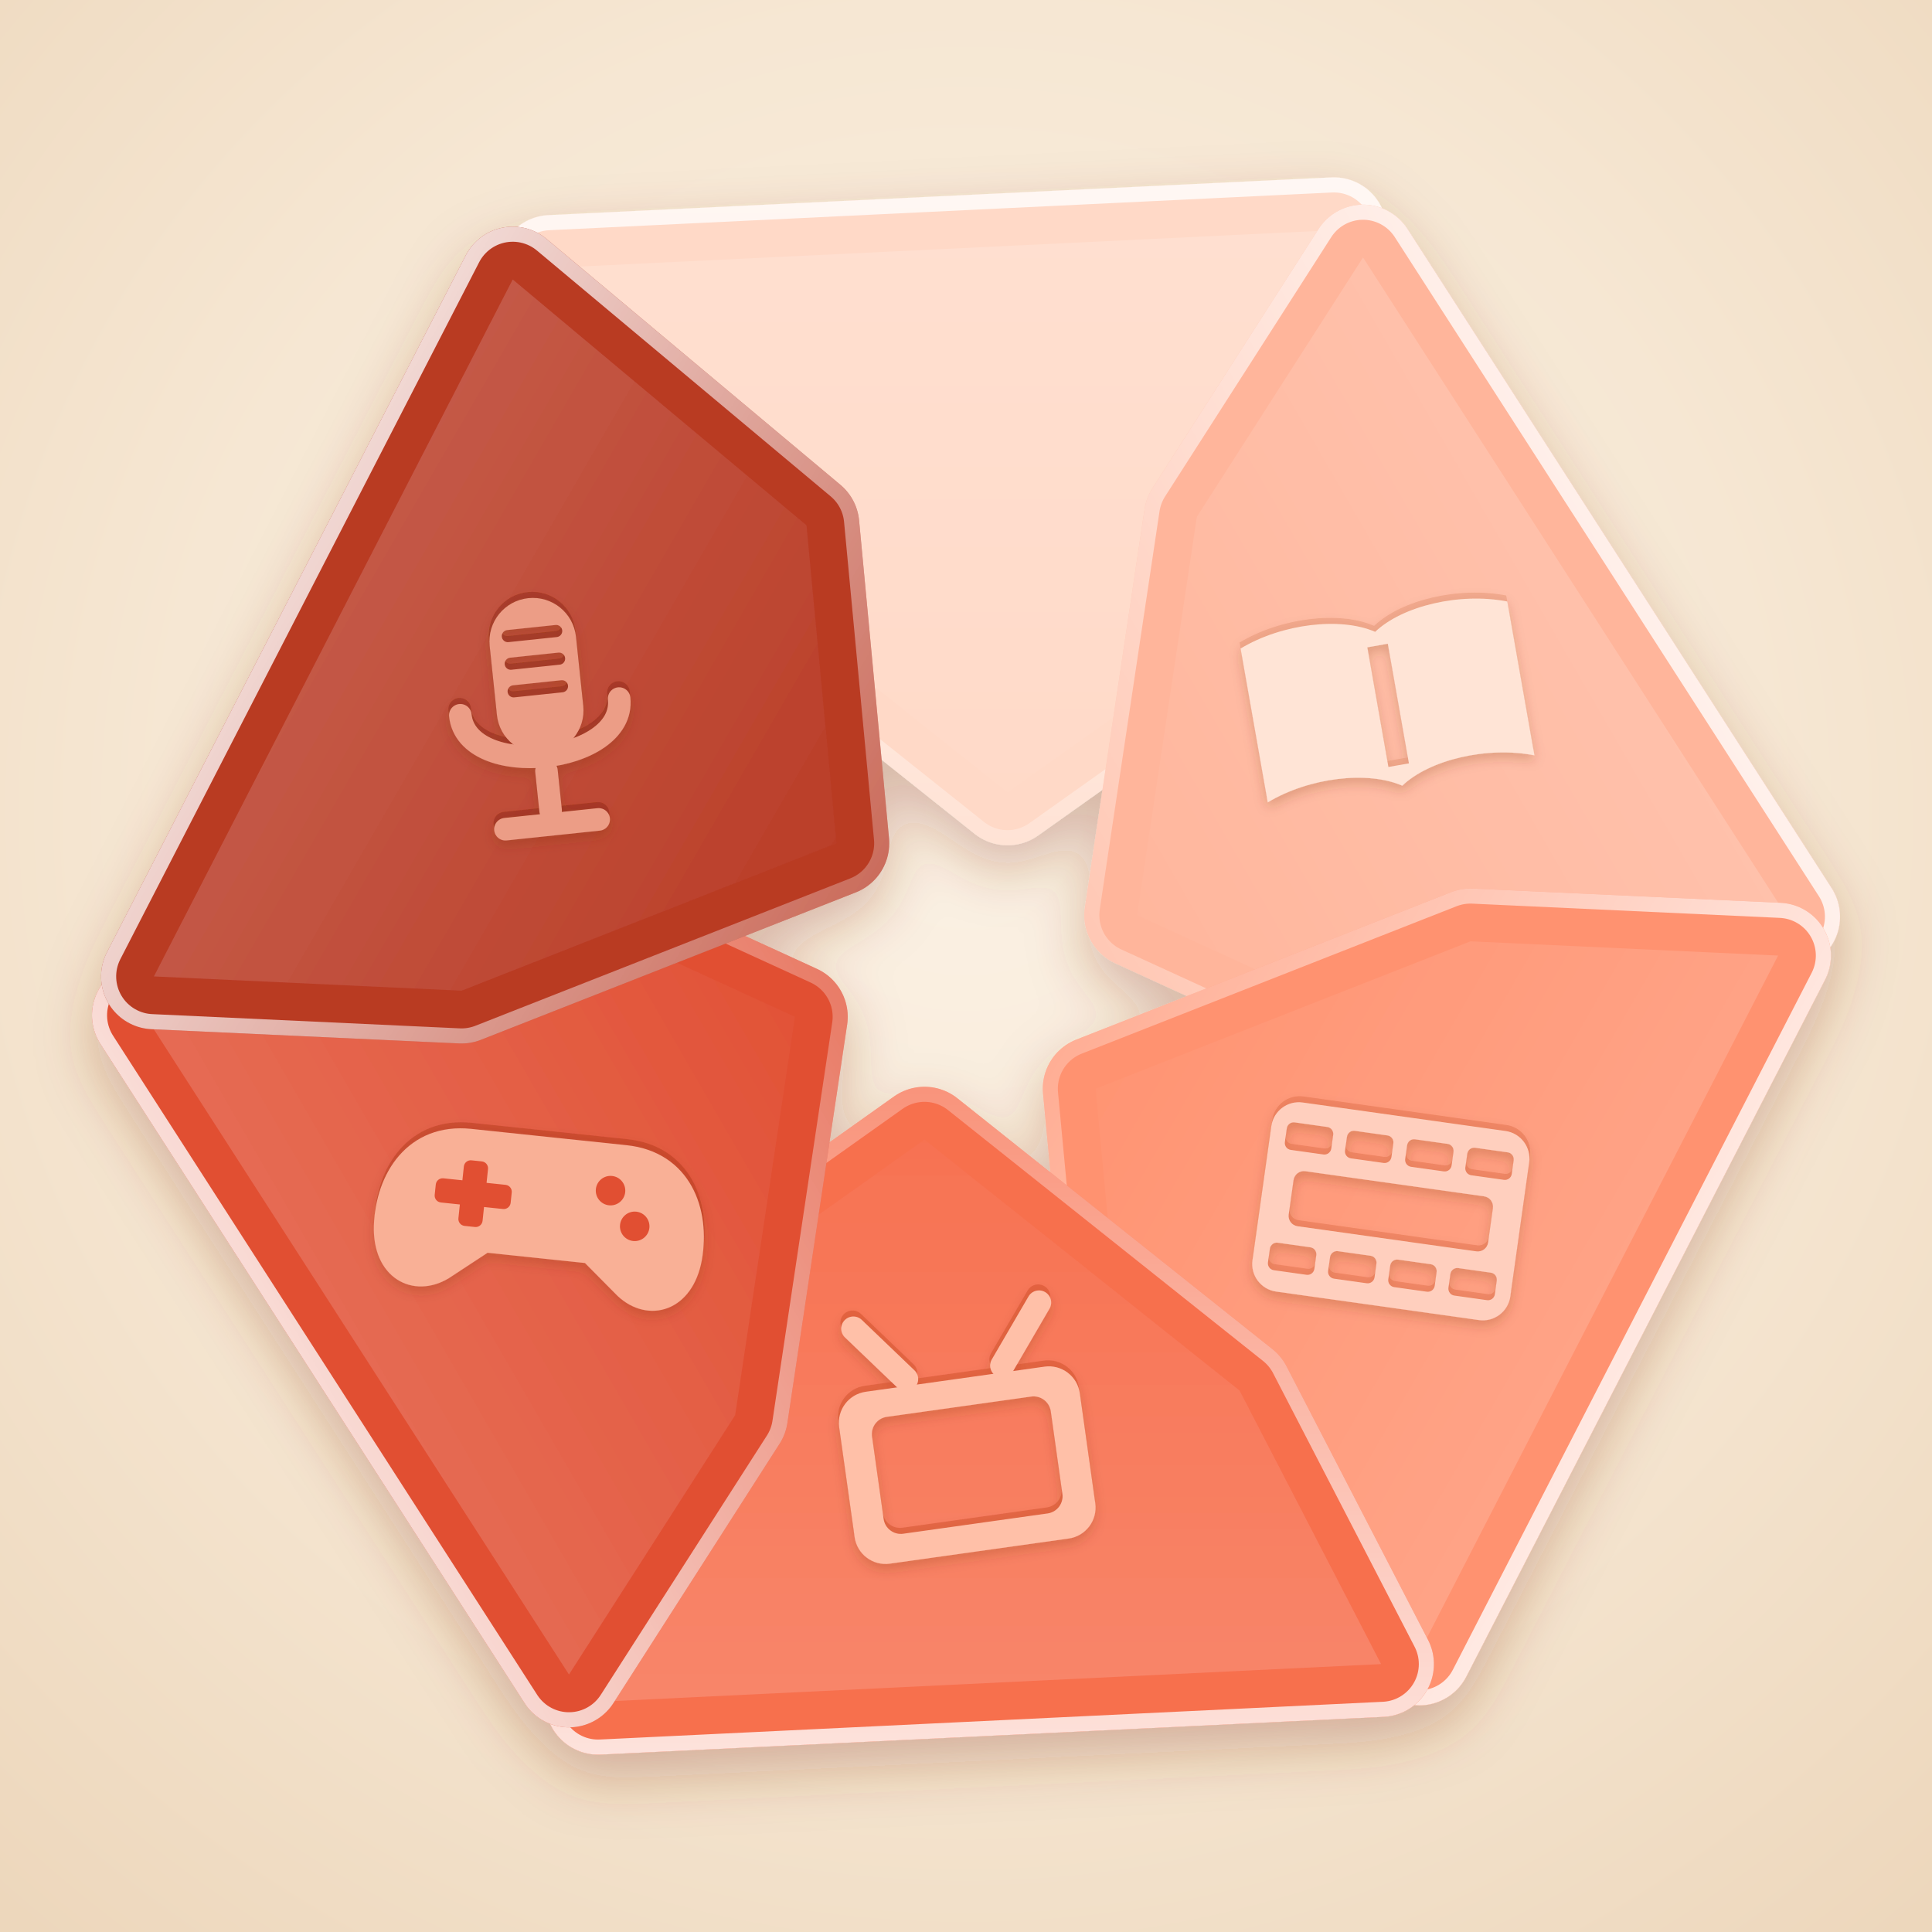
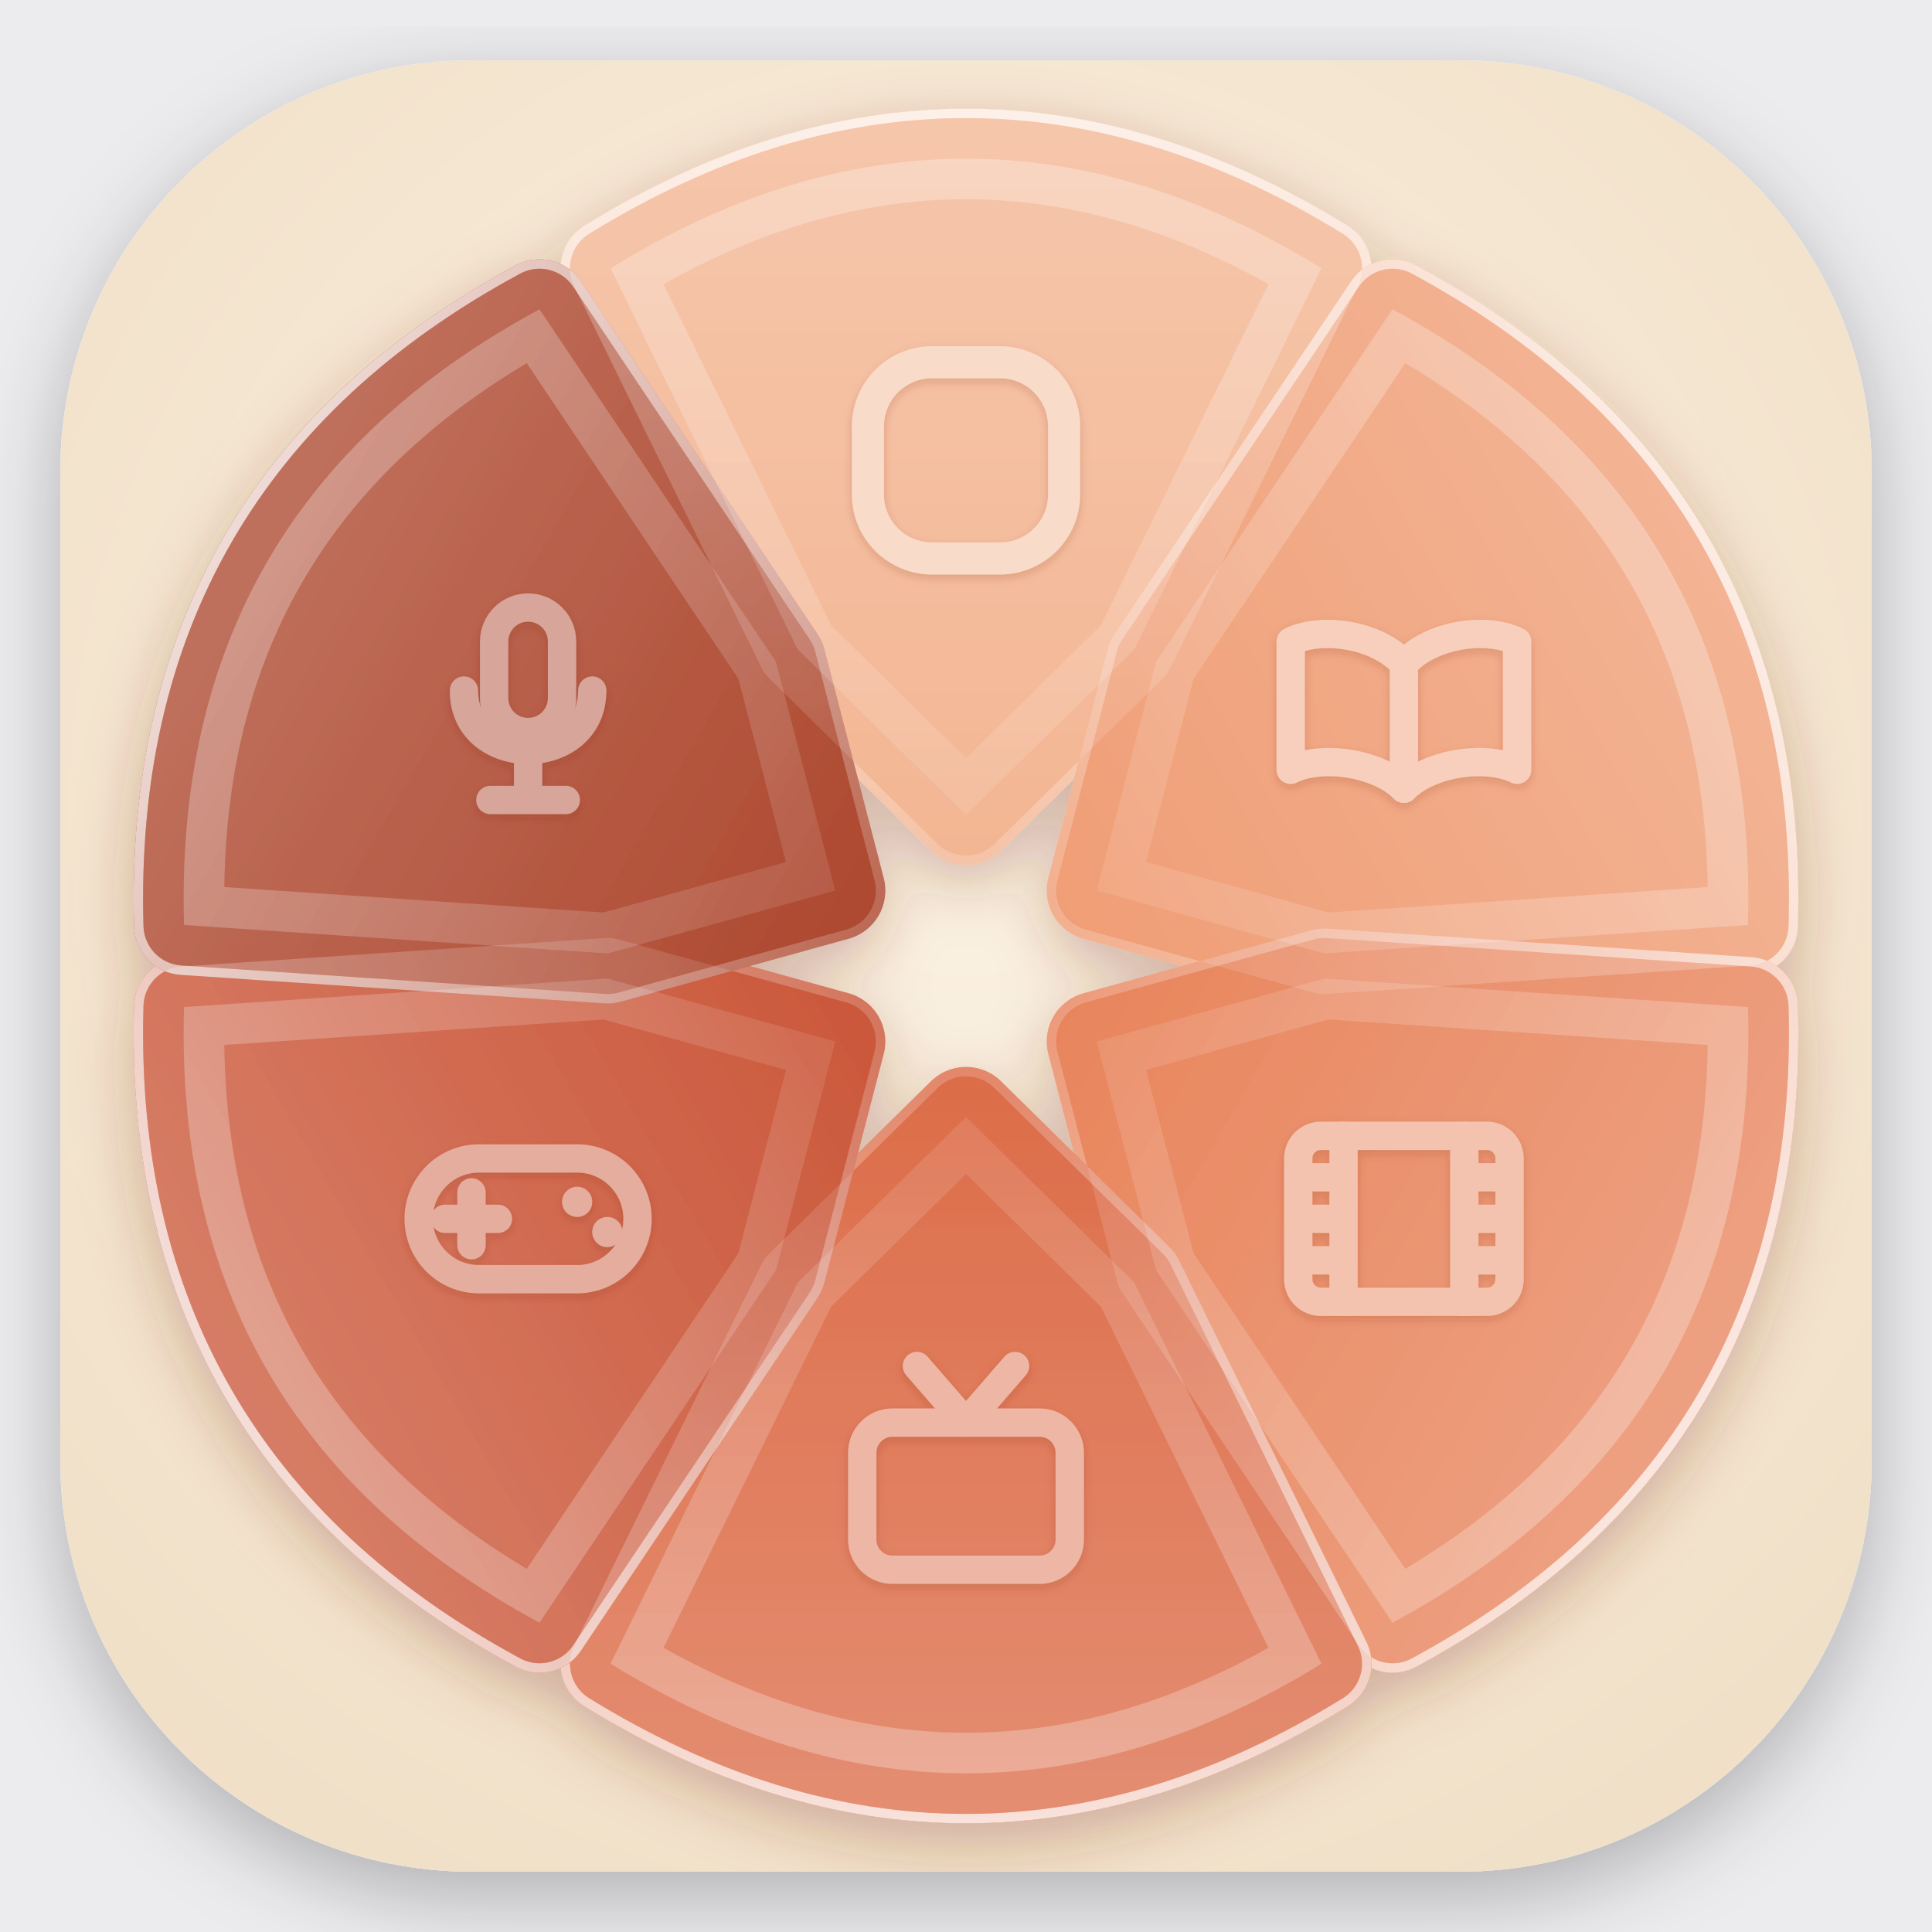
<svg xmlns="http://www.w3.org/2000/svg" width="1024" height="1024" viewBox="0 0 1024 1024">
  <defs>
-     <radialGradient id="bg" cx="50%" cy="42%" r="75%">
-       <stop offset="0" stop-color="#FBF1E4" />
-       <stop offset="0.55" stop-color="#F6E7D3" />
-       <stop offset="1" stop-color="#EDD7BC" />
+     <radialGradient id="bg" cx="0.5" cy="0.42" r="0.75">
+       <stop offset="0" stop-color="#FBF2E3" />
+       <stop offset="1" stop-color="#EFDCC2" />
    </radialGradient>
-     <linearGradient id="spec" x1="512" y1="0" x2="512" y2="1024" gradientUnits="userSpaceOnUse">
-       <stop offset="0" stop-color="#FFFFFF" stop-opacity="0.95" />
-       <stop offset="0.42" stop-color="#FFFFFF" stop-opacity="0.28" />
-       <stop offset="0.62" stop-color="#FFFFFF" stop-opacity="0" />
-       <stop offset="1" stop-color="#FFFFFF" stop-opacity="0" />
+     <linearGradient id="tf" x1="0" y1="0" x2="0" y2="1024" gradientUnits="userSpaceOnUse">
+       <stop offset="0" stop-color="#fff" stop-opacity="1.0" />
+       <stop offset="0.62" stop-color="#fff" stop-opacity="0" />
    </linearGradient>
-     <linearGradient id="sheen" x1="512" y1="30" x2="512" y2="900" gradientUnits="userSpaceOnUse">
-       <stop offset="0" stop-color="#FFFFFF" stop-opacity="0.2" />
-       <stop offset="0.5" stop-color="#FFFFFF" stop-opacity="0" />
+     <mask id="topfade" maskUnits="userSpaceOnUse" x="0" y="0" width="1024" height="1024">
+       <rect width="1024" height="1024" fill="url(#tf)" />
+     </mask>
+     <linearGradient id="sheenG" x1="0" y1="40" x2="0" y2="620" gradientUnits="userSpaceOnUse">
+       <stop offset="0" stop-color="#fff" stop-opacity="0.30" />
+       <stop offset="1" stop-color="#fff" stop-opacity="0" />
    </linearGradient>
-     <filter id="ds" x="-20%" y="-20%" width="140%" height="140%">
-       <feDropShadow dx="0" dy="13" stdDeviation="15" flood-color="#8A3A1C" flood-opacity="0.30" />
+     <clipPath id="sq">
+       <rect x="32" y="32" width="960" height="960" rx="218" />
+     </clipPath>
+     <filter id="petshadow" x="-20%" y="-20%" width="140%" height="140%">
+       <feDropShadow dx="0" dy="11" stdDeviation="16" flood-color="#7A3014" flood-opacity="0.30" />
    </filter>
-     <filter id="gs" x="-40%" y="-40%" width="180%" height="180%">
-       <feDropShadow dx="0" dy="3" stdDeviation="3" flood-color="#7A2E12" flood-opacity="0.22" />
+     <filter id="glyshadow" x="-20%" y="-20%" width="140%" height="140%">
+       <feDropShadow dx="0" dy="2" stdDeviation="2.5" flood-color="#7A3014" flood-opacity="0.18" />
+     </filter>
+     <filter id="tileshadow" x="-20%" y="-20%" width="140%" height="140%">
+       <feDropShadow dx="0" dy="14" stdDeviation="22" flood-color="#000" flood-opacity="0.25" />
    </filter>
  </defs>
-   <rect width="1024" height="1024" fill="url(#bg)" />
-   <g filter="url(#ds)">
-     <g transform="rotate(0,512,512)">
-       <path d="M534,420 L672,322 L707,122 L292,142 L367,287 Z" fill="#FFD9C7" stroke="#FFD9C7" stroke-width="56" stroke-linejoin="round" />
-       <path d="M534,420 L672,322 L707,122 L292,142 L367,287 Z" fill="none" stroke="url(#spec)" stroke-width="56" stroke-linejoin="round" />
-       <path d="M534,420 L672,322 L707,122 L292,142 L367,287 Z" fill="#FFD9C7" stroke="#FFD9C7" stroke-width="40" stroke-linejoin="round" />
-       <path d="M534,420 L672,322 L707,122 L292,142 L367,287 Z" fill="url(#sheen)" />
+   <rect width="1024" height="1024" fill="#ECECEF" />
+   <g filter="url(#tileshadow)">
+     <rect x="32" y="32" width="960" height="960" rx="218" fill="#ECECEF" />
+   </g>
+   <g clip-path="url(#sq)">
+     <rect width="1024" height="1024" fill="url(#bg)" />
+     <g filter="url(#petshadow)">
+       <path d="M 512.0 432.0 L 422.8 344.2 L 323.6 142.2 Q 512.0 26.0 700.4 142.2 L 601.2 344.2 Z" fill="none" stroke="#F2AF89" stroke-width="53" stroke-linejoin="round" />
+       <path d="M 512.0 432.0 L 422.8 344.2 L 323.6 142.2 Q 512.0 26.0 700.4 142.2 L 601.2 344.2 Z" fill="none" stroke="#FFFFFF" stroke-width="53" stroke-linejoin="round" opacity="0.9" mask="url(#topfade)" />
+       <path d="M 512.0 432.0 L 422.8 344.2 L 323.6 142.2 Q 512.0 26.0 700.4 142.2 L 601.2 344.2 Z" fill="#F2AF89" stroke="#F2AF89" stroke-width="43" stroke-linejoin="round" />
+       <path d="M 512.0 432.0 L 422.8 344.2 L 323.6 142.2 Q 512.0 26.0 700.4 142.2 L 601.2 344.2 Z" fill="none" stroke="#EE9569" stroke-width="53" stroke-linejoin="round" transform="rotate(60 512 512)" />
+       <path d="M 512.0 432.0 L 422.8 344.2 L 323.6 142.2 Q 512.0 26.0 700.4 142.2 L 601.2 344.2 Z" fill="none" stroke="#FFFFFF" stroke-width="53" stroke-linejoin="round" transform="rotate(60 512 512)" opacity="0.9" mask="url(#topfade)" />
+       <path d="M 512.0 432.0 L 422.8 344.2 L 323.6 142.2 Q 512.0 26.0 700.4 142.2 L 601.2 344.2 Z" fill="#EE9569" stroke="#EE9569" stroke-width="43" stroke-linejoin="round" transform="rotate(60 512 512)" />
+       <path d="M 512.0 432.0 L 422.8 344.2 L 323.6 142.2 Q 512.0 26.0 700.4 142.2 L 601.2 344.2 Z" fill="none" stroke="#E67A4E" stroke-width="53" stroke-linejoin="round" transform="rotate(120 512 512)" />
+       <path d="M 512.0 432.0 L 422.8 344.2 L 323.6 142.2 Q 512.0 26.0 700.4 142.2 L 601.2 344.2 Z" fill="none" stroke="#FFFFFF" stroke-width="53" stroke-linejoin="round" transform="rotate(120 512 512)" opacity="0.9" mask="url(#topfade)" />
+       <path d="M 512.0 432.0 L 422.8 344.2 L 323.6 142.2 Q 512.0 26.0 700.4 142.2 L 601.2 344.2 Z" fill="#E67A4E" stroke="#E67A4E" stroke-width="43" stroke-linejoin="round" transform="rotate(120 512 512)" />
+       <path d="M 512.0 432.0 L 422.8 344.2 L 323.6 142.2 Q 512.0 26.0 700.4 142.2 L 601.2 344.2 Z" fill="none" stroke="#D95F38" stroke-width="53" stroke-linejoin="round" transform="rotate(180 512 512)" />
+       <path d="M 512.0 432.0 L 422.8 344.2 L 323.6 142.2 Q 512.0 26.0 700.4 142.2 L 601.2 344.2 Z" fill="none" stroke="#FFFFFF" stroke-width="53" stroke-linejoin="round" transform="rotate(180 512 512)" opacity="0.9" mask="url(#topfade)" />
+       <path d="M 512.0 432.0 L 422.8 344.2 L 323.6 142.2 Q 512.0 26.0 700.4 142.2 L 601.2 344.2 Z" fill="#D95F38" stroke="#D95F38" stroke-width="43" stroke-linejoin="round" transform="rotate(180 512 512)" />
+       <path d="M 512.0 432.0 L 422.8 344.2 L 323.6 142.2 Q 512.0 26.0 700.4 142.2 L 601.2 344.2 Z" fill="none" stroke="#C64828" stroke-width="53" stroke-linejoin="round" transform="rotate(240 512 512)" />
+       <path d="M 512.0 432.0 L 422.8 344.2 L 323.6 142.2 Q 512.0 26.0 700.4 142.2 L 601.2 344.2 Z" fill="none" stroke="#FFFFFF" stroke-width="53" stroke-linejoin="round" transform="rotate(240 512 512)" opacity="0.9" mask="url(#topfade)" />
+       <path d="M 512.0 432.0 L 422.8 344.2 L 323.6 142.2 Q 512.0 26.0 700.4 142.2 L 601.2 344.2 Z" fill="#C64828" stroke="#C64828" stroke-width="43" stroke-linejoin="round" transform="rotate(240 512 512)" />
+       <path d="M 512.0 432.0 L 422.8 344.2 L 323.6 142.2 Q 512.0 26.0 700.4 142.2 L 601.2 344.2 Z" fill="none" stroke="#A6371C" stroke-width="53" stroke-linejoin="round" transform="rotate(300 512 512)" />
+       <path d="M 512.0 432.0 L 422.8 344.2 L 323.6 142.2 Q 512.0 26.0 700.4 142.2 L 601.2 344.2 Z" fill="none" stroke="#FFFFFF" stroke-width="53" stroke-linejoin="round" transform="rotate(300 512 512)" opacity="0.9" mask="url(#topfade)" />
+       <path d="M 512.0 432.0 L 422.8 344.2 L 323.6 142.2 Q 512.0 26.0 700.4 142.2 L 601.2 344.2 Z" fill="#A6371C" stroke="#A6371C" stroke-width="43" stroke-linejoin="round" transform="rotate(300 512 512)" />
+       <path d="M 512.0 432.0 L 422.8 344.2 L 323.6 142.2 Q 512.0 26.0 700.4 142.2 L 601.2 344.2 Z" fill="url(#sheenG)" stroke="url(#sheenG)" stroke-width="43" stroke-linejoin="round" />
+       <path d="M 512.0 432.0 L 422.8 344.2 L 323.6 142.2 Q 512.0 26.0 700.4 142.2 L 601.2 344.2 Z" fill="url(#sheenG)" stroke="url(#sheenG)" stroke-width="43" stroke-linejoin="round" transform="rotate(60 512 512)" />
+       <path d="M 512.0 432.0 L 422.8 344.2 L 323.6 142.2 Q 512.0 26.0 700.4 142.2 L 601.2 344.2 Z" fill="url(#sheenG)" stroke="url(#sheenG)" stroke-width="43" stroke-linejoin="round" transform="rotate(120 512 512)" />
+       <path d="M 512.0 432.0 L 422.8 344.2 L 323.6 142.2 Q 512.0 26.0 700.4 142.2 L 601.2 344.2 Z" fill="url(#sheenG)" stroke="url(#sheenG)" stroke-width="43" stroke-linejoin="round" transform="rotate(180 512 512)" />
+       <path d="M 512.0 432.0 L 422.8 344.2 L 323.6 142.2 Q 512.0 26.0 700.4 142.2 L 601.2 344.2 Z" fill="url(#sheenG)" stroke="url(#sheenG)" stroke-width="43" stroke-linejoin="round" transform="rotate(240 512 512)" />
+       <path d="M 512.0 432.0 L 422.8 344.2 L 323.6 142.2 Q 512.0 26.0 700.4 142.2 L 601.2 344.2 Z" fill="url(#sheenG)" stroke="url(#sheenG)" stroke-width="43" stroke-linejoin="round" transform="rotate(300 512 512)" />
    </g>
-     <g transform="rotate(60,512,512)">
-       <path d="M534,420 L672,322 L707,122 L292,142 L367,287 Z" fill="#FFB59B" stroke="#FFB59B" stroke-width="56" stroke-linejoin="round" />
-       <path d="M534,420 L672,322 L707,122 L292,142 L367,287 Z" fill="none" stroke="url(#spec)" stroke-width="56" stroke-linejoin="round" />
-       <path d="M534,420 L672,322 L707,122 L292,142 L367,287 Z" fill="#FFB59B" stroke="#FFB59B" stroke-width="40" stroke-linejoin="round" />
-       <path d="M534,420 L672,322 L707,122 L292,142 L367,287 Z" fill="url(#sheen)" />
-     </g>
-     <g transform="rotate(120,512,512)">
-       <path d="M534,420 L672,322 L707,122 L292,142 L367,287 Z" fill="#FF9270" stroke="#FF9270" stroke-width="56" stroke-linejoin="round" />
-       <path d="M534,420 L672,322 L707,122 L292,142 L367,287 Z" fill="none" stroke="url(#spec)" stroke-width="56" stroke-linejoin="round" />
-       <path d="M534,420 L672,322 L707,122 L292,142 L367,287 Z" fill="#FF9270" stroke="#FF9270" stroke-width="40" stroke-linejoin="round" />
-       <path d="M534,420 L672,322 L707,122 L292,142 L367,287 Z" fill="url(#sheen)" />
-     </g>
-     <g transform="rotate(180,512,512)">
-       <path d="M534,420 L672,322 L707,122 L292,142 L367,287 Z" fill="#F76F4E" stroke="#F76F4E" stroke-width="56" stroke-linejoin="round" />
-       <path d="M534,420 L672,322 L707,122 L292,142 L367,287 Z" fill="none" stroke="url(#spec)" stroke-width="56" stroke-linejoin="round" />
-       <path d="M534,420 L672,322 L707,122 L292,142 L367,287 Z" fill="#F76F4E" stroke="#F76F4E" stroke-width="40" stroke-linejoin="round" />
-       <path d="M534,420 L672,322 L707,122 L292,142 L367,287 Z" fill="url(#sheen)" />
-     </g>
-     <g transform="rotate(240,512,512)">
-       <path d="M534,420 L672,322 L707,122 L292,142 L367,287 Z" fill="#E14F33" stroke="#E14F33" stroke-width="56" stroke-linejoin="round" />
-       <path d="M534,420 L672,322 L707,122 L292,142 L367,287 Z" fill="none" stroke="url(#spec)" stroke-width="56" stroke-linejoin="round" />
-       <path d="M534,420 L672,322 L707,122 L292,142 L367,287 Z" fill="#E14F33" stroke="#E14F33" stroke-width="40" stroke-linejoin="round" />
-       <path d="M534,420 L672,322 L707,122 L292,142 L367,287 Z" fill="url(#sheen)" />
-     </g>
-     <g transform="rotate(300,512,512)">
-       <path d="M534,420 L672,322 L707,122 L292,142 L367,287 Z" fill="#B93A24" stroke="#B93A24" stroke-width="56" stroke-linejoin="round" />
-       <path d="M534,420 L672,322 L707,122 L292,142 L367,287 Z" fill="none" stroke="url(#spec)" stroke-width="56" stroke-linejoin="round" />
-       <path d="M534,420 L672,322 L707,122 L292,142 L367,287 Z" fill="#B93A24" stroke="#B93A24" stroke-width="40" stroke-linejoin="round" />
-       <path d="M534,420 L672,322 L707,122 L292,142 L367,287 Z" fill="url(#sheen)" />
-     </g>
-   </g>
-   <g filter="url(#gs)">
-     <g transform="rotate(60,512,512) translate(512,252) rotate(-70) scale(0.92)">
-       <g transform="translate(0,-3.5)" opacity="0.45">
-         <path fill-rule="evenodd" fill="#E0906F" d="M0,-52 C-18,-64 -52,-66 -78,-56 L-78,34 C-52,24 -18,26 0,38 C18,26 52,24 78,34 L78,-56 C52,-66 18,-64 0,-52 Z M-6,-44 L-6,26 L6,26 L6,-44 Z" />
+     <g filter="url(#glyshadow)">
+       <g transform="translate(512.0 244.0) scale(1.0)">
+         <rect x="-52" y="-52" width="104" height="104" rx="34" fill="none" stroke="#F9DBCA" stroke-width="17" />
      </g>
-       <path fill-rule="evenodd" fill="#FFE4D6" d="M0,-52 C-18,-64 -52,-66 -78,-56 L-78,34 C-52,24 -18,26 0,38 C18,26 52,24 78,34 L78,-56 C52,-66 18,-64 0,-52 Z M-6,-44 L-6,26 L6,26 L6,-44 Z" />
-     </g>
-     <g transform="rotate(120,512,512) translate(512,252) rotate(-112) scale(0.92)">
-       <g transform="translate(0,-3.5)" opacity="0.45">
-         <path fill-rule="evenodd" fill="#DB6B44" d="M-59,-55 h118 a16,16 0 0 1 16,16 v78 a16,16 0 0 1 -16,16 h-118 a16,16 0 0 1 -16,-16 v-78 a16,16 0 0 1 16,-16 Z M-62,-43 h19 a4,4 0 0 1 4,4 v8 a4,4 0 0 1 -4,4 h-19 a4,4 0 0 1 -4,-4 v-8 a4,4 0 0 1 4,-4 Z M-62,27 h19 a4,4 0 0 1 4,4 v8 a4,4 0 0 1 -4,4 h-19 a4,4 0 0 1 -4,-4 v-8 a4,4 0 0 1 4,-4 Z M-27,-43 h19 a4,4 0 0 1 4,4 v8 a4,4 0 0 1 -4,4 h-19 a4,4 0 0 1 -4,-4 v-8 a4,4 0 0 1 4,-4 Z M-27,27 h19 a4,4 0 0 1 4,4 v8 a4,4 0 0 1 -4,4 h-19 a4,4 0 0 1 -4,-4 v-8 a4,4 0 0 1 4,-4 Z M8,-43 h19 a4,4 0 0 1 4,4 v8 a4,4 0 0 1 -4,4 h-19 a4,4 0 0 1 -4,-4 v-8 a4,4 0 0 1 4,-4 Z M8,27 h19 a4,4 0 0 1 4,4 v8 a4,4 0 0 1 -4,4 h-19 a4,4 0 0 1 -4,-4 v-8 a4,4 0 0 1 4,-4 Z M43,-43 h19 a4,4 0 0 1 4,4 v8 a4,4 0 0 1 -4,4 h-19 a4,4 0 0 1 -4,-4 v-8 a4,4 0 0 1 4,-4 Z M43,27 h19 a4,4 0 0 1 4,4 v8 a4,4 0 0 1 -4,4 h-19 a4,4 0 0 1 -4,-4 v-8 a4,4 0 0 1 4,-4 Z M-52,-16 h104 a6,6 0 0 1 6,6 v20 a6,6 0 0 1 -6,6 h-104 a6,6 0 0 1 -6,-6 v-20 a6,6 0 0 1 6,-6 Z " />
+       <g transform="translate(744.1 378.0) scale(1.0)">
+         <g fill="none" stroke="#F7CFBC" stroke-width="15" stroke-linecap="round" stroke-linejoin="round">
+           <path d="M 0 -26 C -14 -42 -44 -46 -60 -38 L -60 30 C -44 22 -14 26 0 40" />
+           <path d="M 0 -26 C 14 -42 44 -46 60 -38 L 60 30 C 44 22 14 26 0 40" />
+           <path d="M 0 -26 L 0 40" />
+         </g>
      </g>
-       <path fill-rule="evenodd" fill="#FFCFBE" d="M-59,-55 h118 a16,16 0 0 1 16,16 v78 a16,16 0 0 1 -16,16 h-118 a16,16 0 0 1 -16,-16 v-78 a16,16 0 0 1 16,-16 Z M-62,-43 h19 a4,4 0 0 1 4,4 v8 a4,4 0 0 1 -4,4 h-19 a4,4 0 0 1 -4,-4 v-8 a4,4 0 0 1 4,-4 Z M-62,27 h19 a4,4 0 0 1 4,4 v8 a4,4 0 0 1 -4,4 h-19 a4,4 0 0 1 -4,-4 v-8 a4,4 0 0 1 4,-4 Z M-27,-43 h19 a4,4 0 0 1 4,4 v8 a4,4 0 0 1 -4,4 h-19 a4,4 0 0 1 -4,-4 v-8 a4,4 0 0 1 4,-4 Z M-27,27 h19 a4,4 0 0 1 4,4 v8 a4,4 0 0 1 -4,4 h-19 a4,4 0 0 1 -4,-4 v-8 a4,4 0 0 1 4,-4 Z M8,-43 h19 a4,4 0 0 1 4,4 v8 a4,4 0 0 1 -4,4 h-19 a4,4 0 0 1 -4,-4 v-8 a4,4 0 0 1 4,-4 Z M8,27 h19 a4,4 0 0 1 4,4 v8 a4,4 0 0 1 -4,4 h-19 a4,4 0 0 1 -4,-4 v-8 a4,4 0 0 1 4,-4 Z M43,-43 h19 a4,4 0 0 1 4,4 v8 a4,4 0 0 1 -4,4 h-19 a4,4 0 0 1 -4,-4 v-8 a4,4 0 0 1 4,-4 Z M43,27 h19 a4,4 0 0 1 4,4 v8 a4,4 0 0 1 -4,4 h-19 a4,4 0 0 1 -4,-4 v-8 a4,4 0 0 1 4,-4 Z M-52,-16 h104 a6,6 0 0 1 6,6 v20 a6,6 0 0 1 -6,6 h-104 a6,6 0 0 1 -6,-6 v-20 a6,6 0 0 1 6,-6 Z " />
-     </g>
-     <g transform="rotate(180,512,512) translate(512,252) rotate(-188) scale(0.92)">
-       <g transform="translate(0,-3.5)" opacity="0.45">
-         <path fill-rule="evenodd" fill="#CC4A28" d="M-52,-45 h104 a18,18 0 0 1 18,18 v64 a18,18 0 0 1 -18,18 h-104 a18,18 0 0 1 -18,-18 v-64 a18,18 0 0 1 18,-18 Z M-42,-29 h84 a10,10 0 0 1 10,10 v48 a10,10 0 0 1 -10,10 h-84 a10,10 0 0 1 -10,-10 v-48 a10,10 0 0 1 10,-10 Z" />
-         <path fill="none" stroke="#CC4A28" stroke-width="14" stroke-linecap="round" d="M-28,-49 L-54,-82 M28,-49 L54,-82" />
+       <g transform="translate(744.1 646.0) scale(1.0)">
+         <g fill="none" stroke="#F4C3AF" stroke-width="15" stroke-linecap="round">
+           <rect x="-56" y="-44" width="112" height="88" rx="12" />
+           <line x1="-32" y1="-44" x2="-32" y2="44" />
+           <line x1="32" y1="-44" x2="32" y2="44" />
+           <line x1="-50" y1="-22" x2="-38" y2="-22" />
+           <line x1="-50" y1="0" x2="-38" y2="0" />
+           <line x1="-50" y1="22" x2="-38" y2="22" />
+           <line x1="38" y1="-22" x2="50" y2="-22" />
+           <line x1="38" y1="0" x2="50" y2="0" />
+           <line x1="38" y1="22" x2="50" y2="22" />
+         </g>
      </g>
-       <path fill-rule="evenodd" fill="#FFC0A8" d="M-52,-45 h104 a18,18 0 0 1 18,18 v64 a18,18 0 0 1 -18,18 h-104 a18,18 0 0 1 -18,-18 v-64 a18,18 0 0 1 18,-18 Z M-42,-29 h84 a10,10 0 0 1 10,10 v48 a10,10 0 0 1 -10,10 h-84 a10,10 0 0 1 -10,-10 v-48 a10,10 0 0 1 10,-10 Z" />
-       <path fill="none" stroke="#FFC0A8" stroke-width="14" stroke-linecap="round" d="M-28,-49 L-54,-82 M28,-49 L54,-82" />
-     </g>
-     <g transform="rotate(240,512,512) translate(512,252) rotate(-234) scale(0.92)">
-       <g transform="translate(0,-3.5)" opacity="0.45">
-         <path fill="#B0361E" stroke="#B0361E" stroke-width="10" stroke-linejoin="round" d="M-45,-38 L45,-38 C78,-38 92,-10 90,18 C88,44 68,52 52,40 L30,22 L-30,22 L-52,40 C-68,52 -88,44 -90,18 C-92,-10 -78,-38 -45,-38 Z " />
-         <path fill-rule="evenodd" fill="#B0361E" d="M-58,-13 h11 v-8 a4,4 0 0 1 4,-4 h6 a4,4 0 0 1 4,4 v8 h11 a4,4 0 0 1 4,4 v6 a4,4 0 0 1 -4,4 h-11 v8 a4,4 0 0 1 -4,4 h-6 a4,4 0 0 1 -4,-4 v-8 h-11 a4,4 0 0 1 -4,-4 v-6 a4,4 0 0 1 4,-4 Z M30,-16 a8.5,8.5 0 1 0 17,0 a8.5,8.5 0 1 0 -17,0 Z M46,3 a8.5,8.5 0 1 0 17,0 a8.5,8.5 0 1 0 -17,0 Z " />
+       <g transform="translate(512.0 780.0) scale(1.0)">
+         <g fill="none" stroke="#EEB7A5" stroke-width="15" stroke-linecap="round" stroke-linejoin="round">
+           <rect x="-55" y="-26" width="110" height="78" rx="16" />
+           <line x1="0" y1="-26" x2="-26" y2="-56" />
+           <line x1="0" y1="-26" x2="26" y2="-56" />
+         </g>
      </g>
-       <path fill="#F9B096" stroke="#F9B096" stroke-width="10" stroke-linejoin="round" d="M-45,-38 L45,-38 C78,-38 92,-10 90,18 C88,44 68,52 52,40 L30,22 L-30,22 L-52,40 C-68,52 -88,44 -90,18 C-92,-10 -78,-38 -45,-38 Z " />
-       <path fill-rule="evenodd" fill="#E14F33" d="M-58,-13 h11 v-8 a4,4 0 0 1 4,-4 h6 a4,4 0 0 1 4,4 v8 h11 a4,4 0 0 1 4,4 v6 a4,4 0 0 1 -4,4 h-11 v8 a4,4 0 0 1 -4,4 h-6 a4,4 0 0 1 -4,-4 v-8 h-11 a4,4 0 0 1 -4,-4 v-6 a4,4 0 0 1 4,-4 Z M30,-16 a8.5,8.5 0 1 0 17,0 a8.5,8.5 0 1 0 -17,0 Z M46,3 a8.5,8.5 0 1 0 17,0 a8.5,8.5 0 1 0 -17,0 Z " />
-     </g>
-     <g transform="rotate(300,512,512) translate(512,252) rotate(-306) scale(0.92)">
-       <g transform="translate(0,-3.5)" opacity="0.45">
-         <path fill-rule="evenodd" fill="#8C2711" d="M-25,-46 a25,25 0 0 1 50,0 v40 a25,25 0 0 1 -50,0 Z M-14,-54 h28 a3.5,3.5 0 0 1 3.5,3.5 v0 a3.5,3.5 0 0 1 -3.5,3.5 h-28 a3.5,3.5 0 0 1 -3.5,-3.5 v0 a3.5,3.5 0 0 1 3.5,-3.5 Z M-14,-38 h28 a3.5,3.5 0 0 1 3.5,3.5 v0 a3.5,3.5 0 0 1 -3.5,3.5 h-28 a3.5,3.5 0 0 1 -3.5,-3.5 v0 a3.5,3.5 0 0 1 3.5,-3.5 Z M-14,-22 h28 a3.5,3.5 0 0 1 3.5,3.5 v0 a3.5,3.5 0 0 1 -3.5,3.5 h-28 a3.5,3.5 0 0 1 -3.5,-3.5 v0 a3.5,3.5 0 0 1 3.5,-3.5 Z " />
-         <path fill="none" stroke="#8C2711" stroke-width="13" stroke-linecap="round" d="M-46,-8 C-46,30 46,30 46,-8" />
-         <path fill="none" stroke="#8C2711" stroke-width="13" stroke-linecap="round" d="M0,29 L0,52 M-27,60 L27,60" />
+       <g transform="translate(279.9 646.0) scale(1.0)">
+         <g fill="none" stroke="#E5AD9E" stroke-width="15" stroke-linecap="round">
+           <rect x="-58" y="-32" width="116" height="64" rx="32" />
+           <line x1="-44" y1="0" x2="-16" y2="0" />
+           <line x1="-30" y1="-14" x2="-30" y2="14" />
+           <circle cx="26" cy="-9" r="8" fill="#E5AD9E" stroke="none" />
+           <circle cx="42" cy="7" r="8" fill="#E5AD9E" stroke="none" />
+         </g>
      </g>
-       <path fill-rule="evenodd" fill="#EC9D86" d="M-25,-46 a25,25 0 0 1 50,0 v40 a25,25 0 0 1 -50,0 Z M-14,-54 h28 a3.5,3.5 0 0 1 3.5,3.5 v0 a3.5,3.5 0 0 1 -3.5,3.5 h-28 a3.5,3.5 0 0 1 -3.5,-3.5 v0 a3.5,3.5 0 0 1 3.5,-3.5 Z M-14,-38 h28 a3.5,3.5 0 0 1 3.5,3.5 v0 a3.5,3.5 0 0 1 -3.5,3.5 h-28 a3.5,3.5 0 0 1 -3.5,-3.5 v0 a3.5,3.5 0 0 1 3.5,-3.5 Z M-14,-22 h28 a3.5,3.5 0 0 1 3.5,3.5 v0 a3.5,3.5 0 0 1 -3.5,3.5 h-28 a3.5,3.5 0 0 1 -3.5,-3.5 v0 a3.5,3.5 0 0 1 3.5,-3.5 Z " />
-       <path fill="none" stroke="#EC9D86" stroke-width="13" stroke-linecap="round" d="M-46,-8 C-46,30 46,30 46,-8" />
-       <path fill="none" stroke="#EC9D86" stroke-width="13" stroke-linecap="round" d="M0,29 L0,52 M-27,60 L27,60" />
+       <g transform="translate(279.9 378.0) scale(1.0)">
+         <g fill="none" stroke="#D7A599" stroke-width="15" stroke-linecap="round">
+           <rect x="-18" y="-56" width="36" height="66" rx="18" />
+           <path d="M -34 -12 C -34 30 34 30 34 -12" fill="none" />
+           <line x1="0" y1="20" x2="0" y2="44" />
+           <line x1="-20" y1="46" x2="20" y2="46" />
+         </g>
+       </g>
    </g>
  </g>
</svg>
